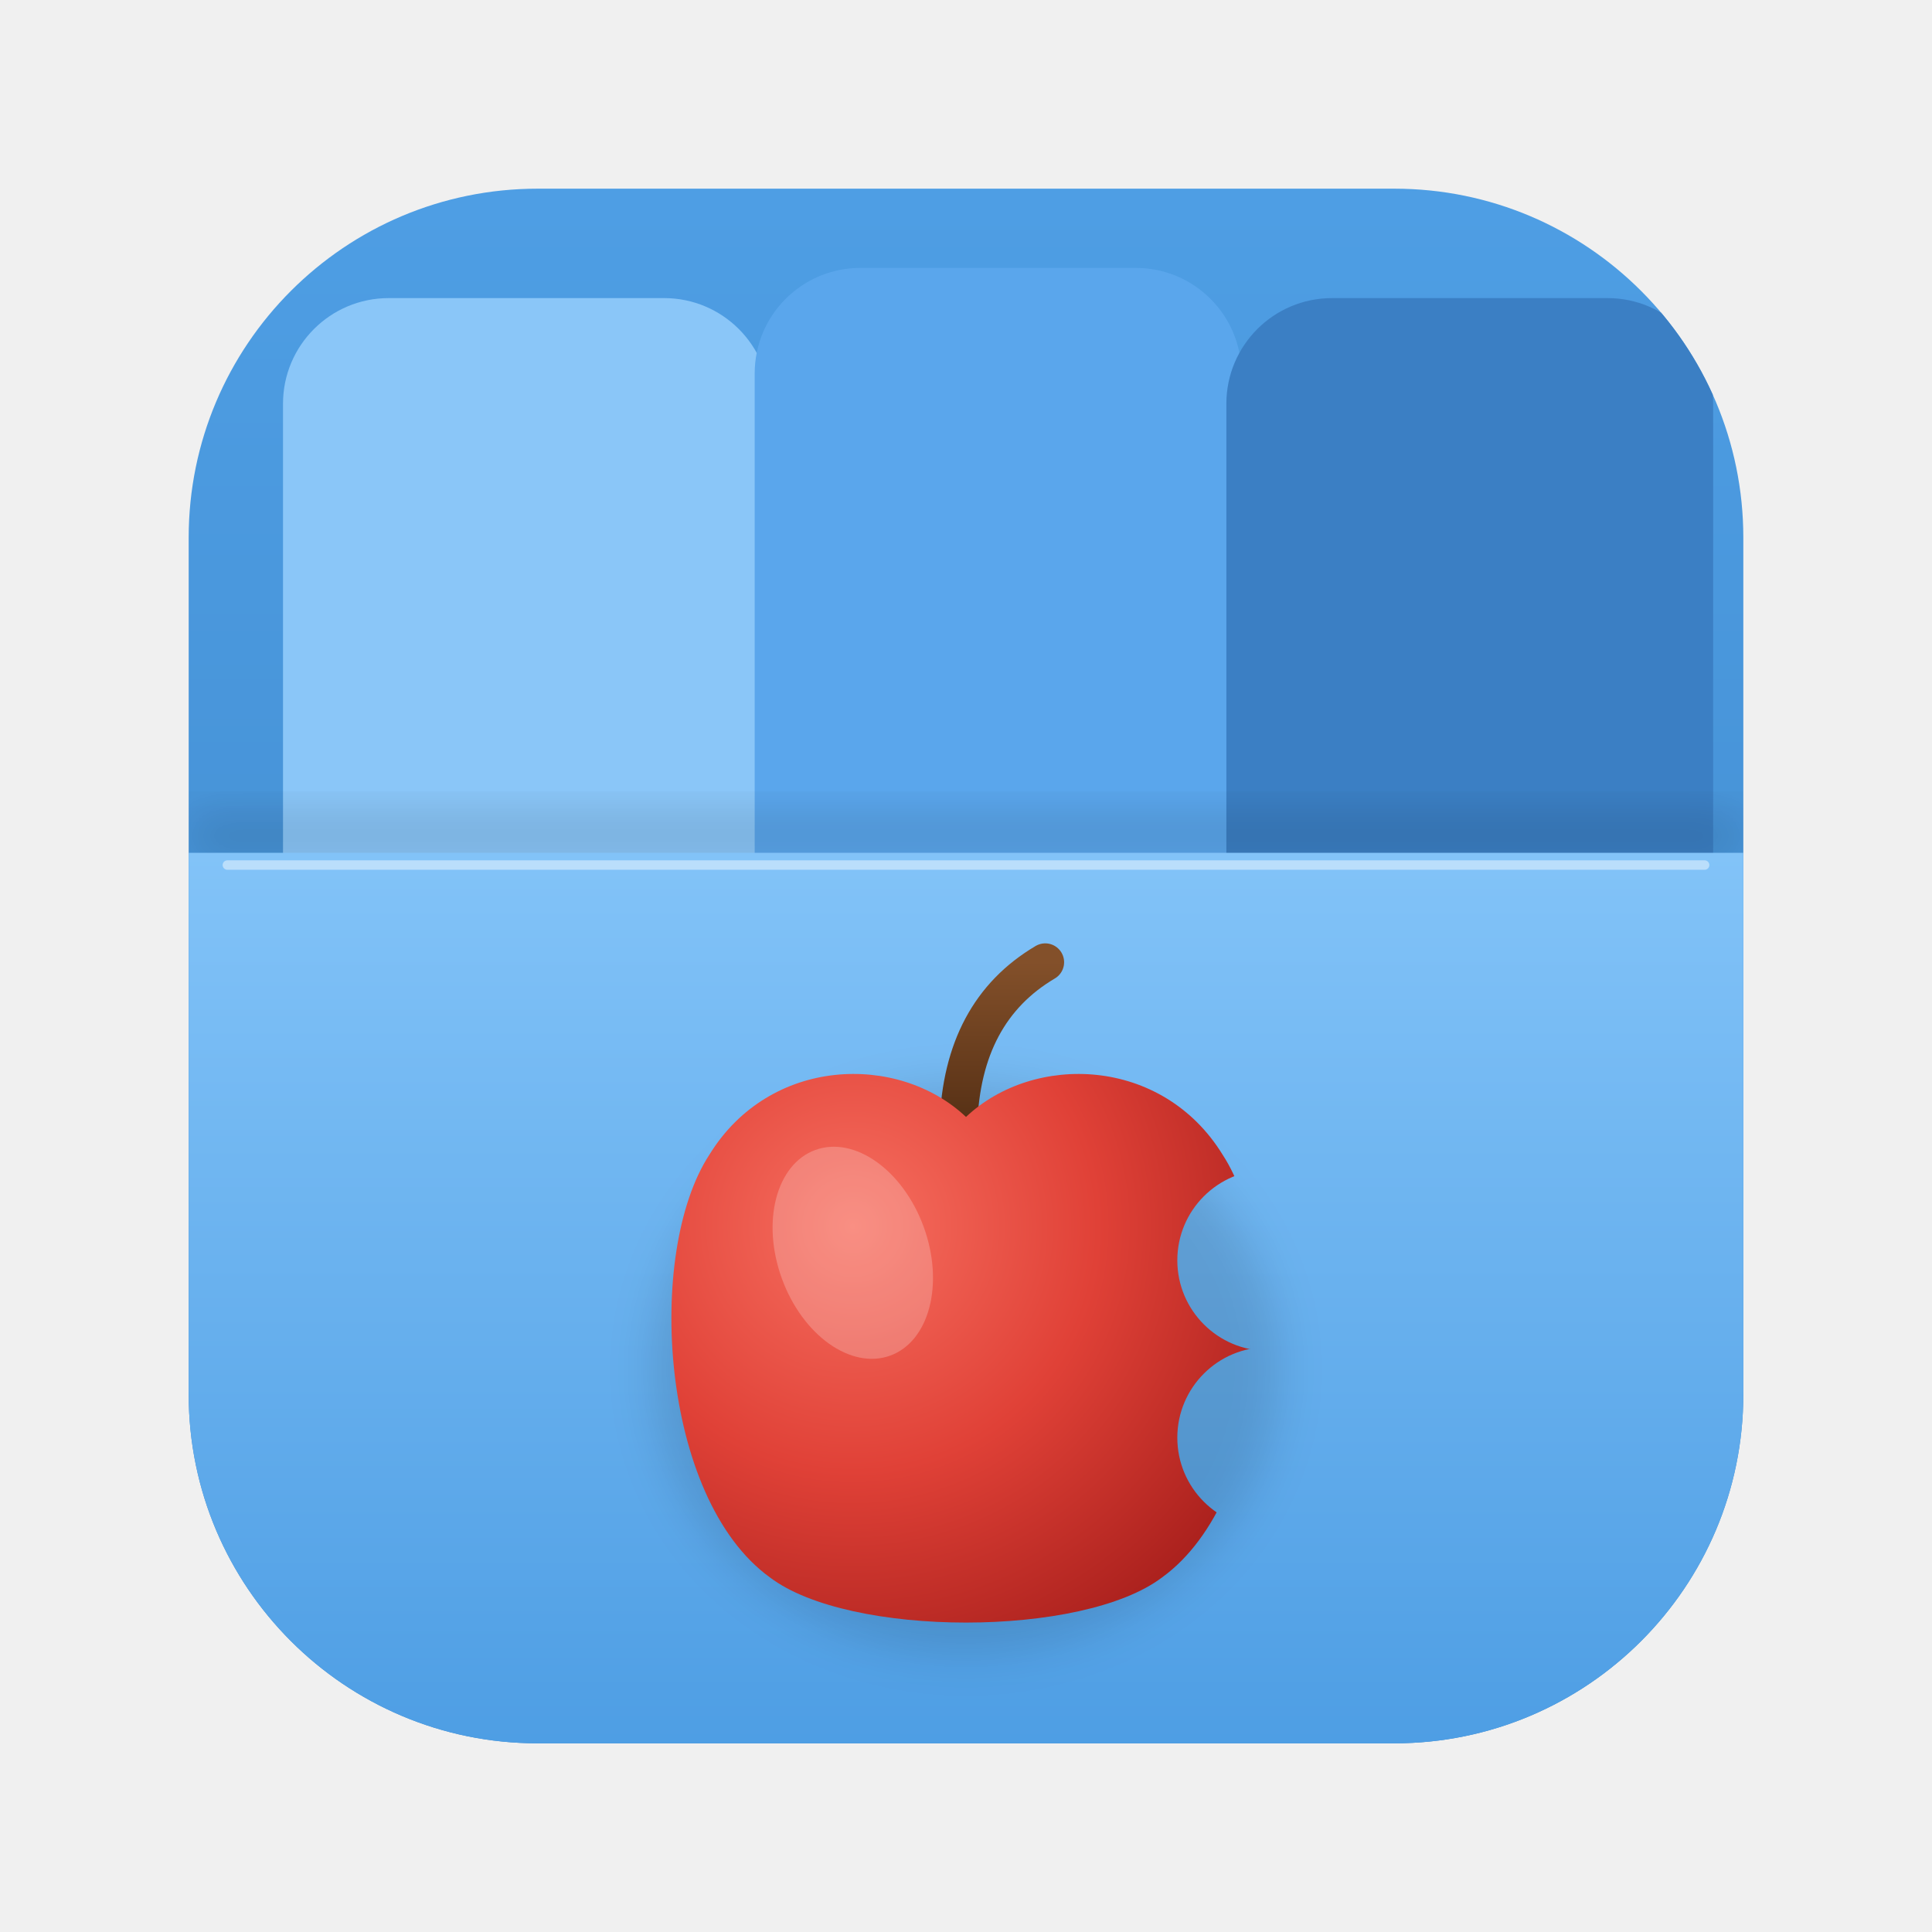
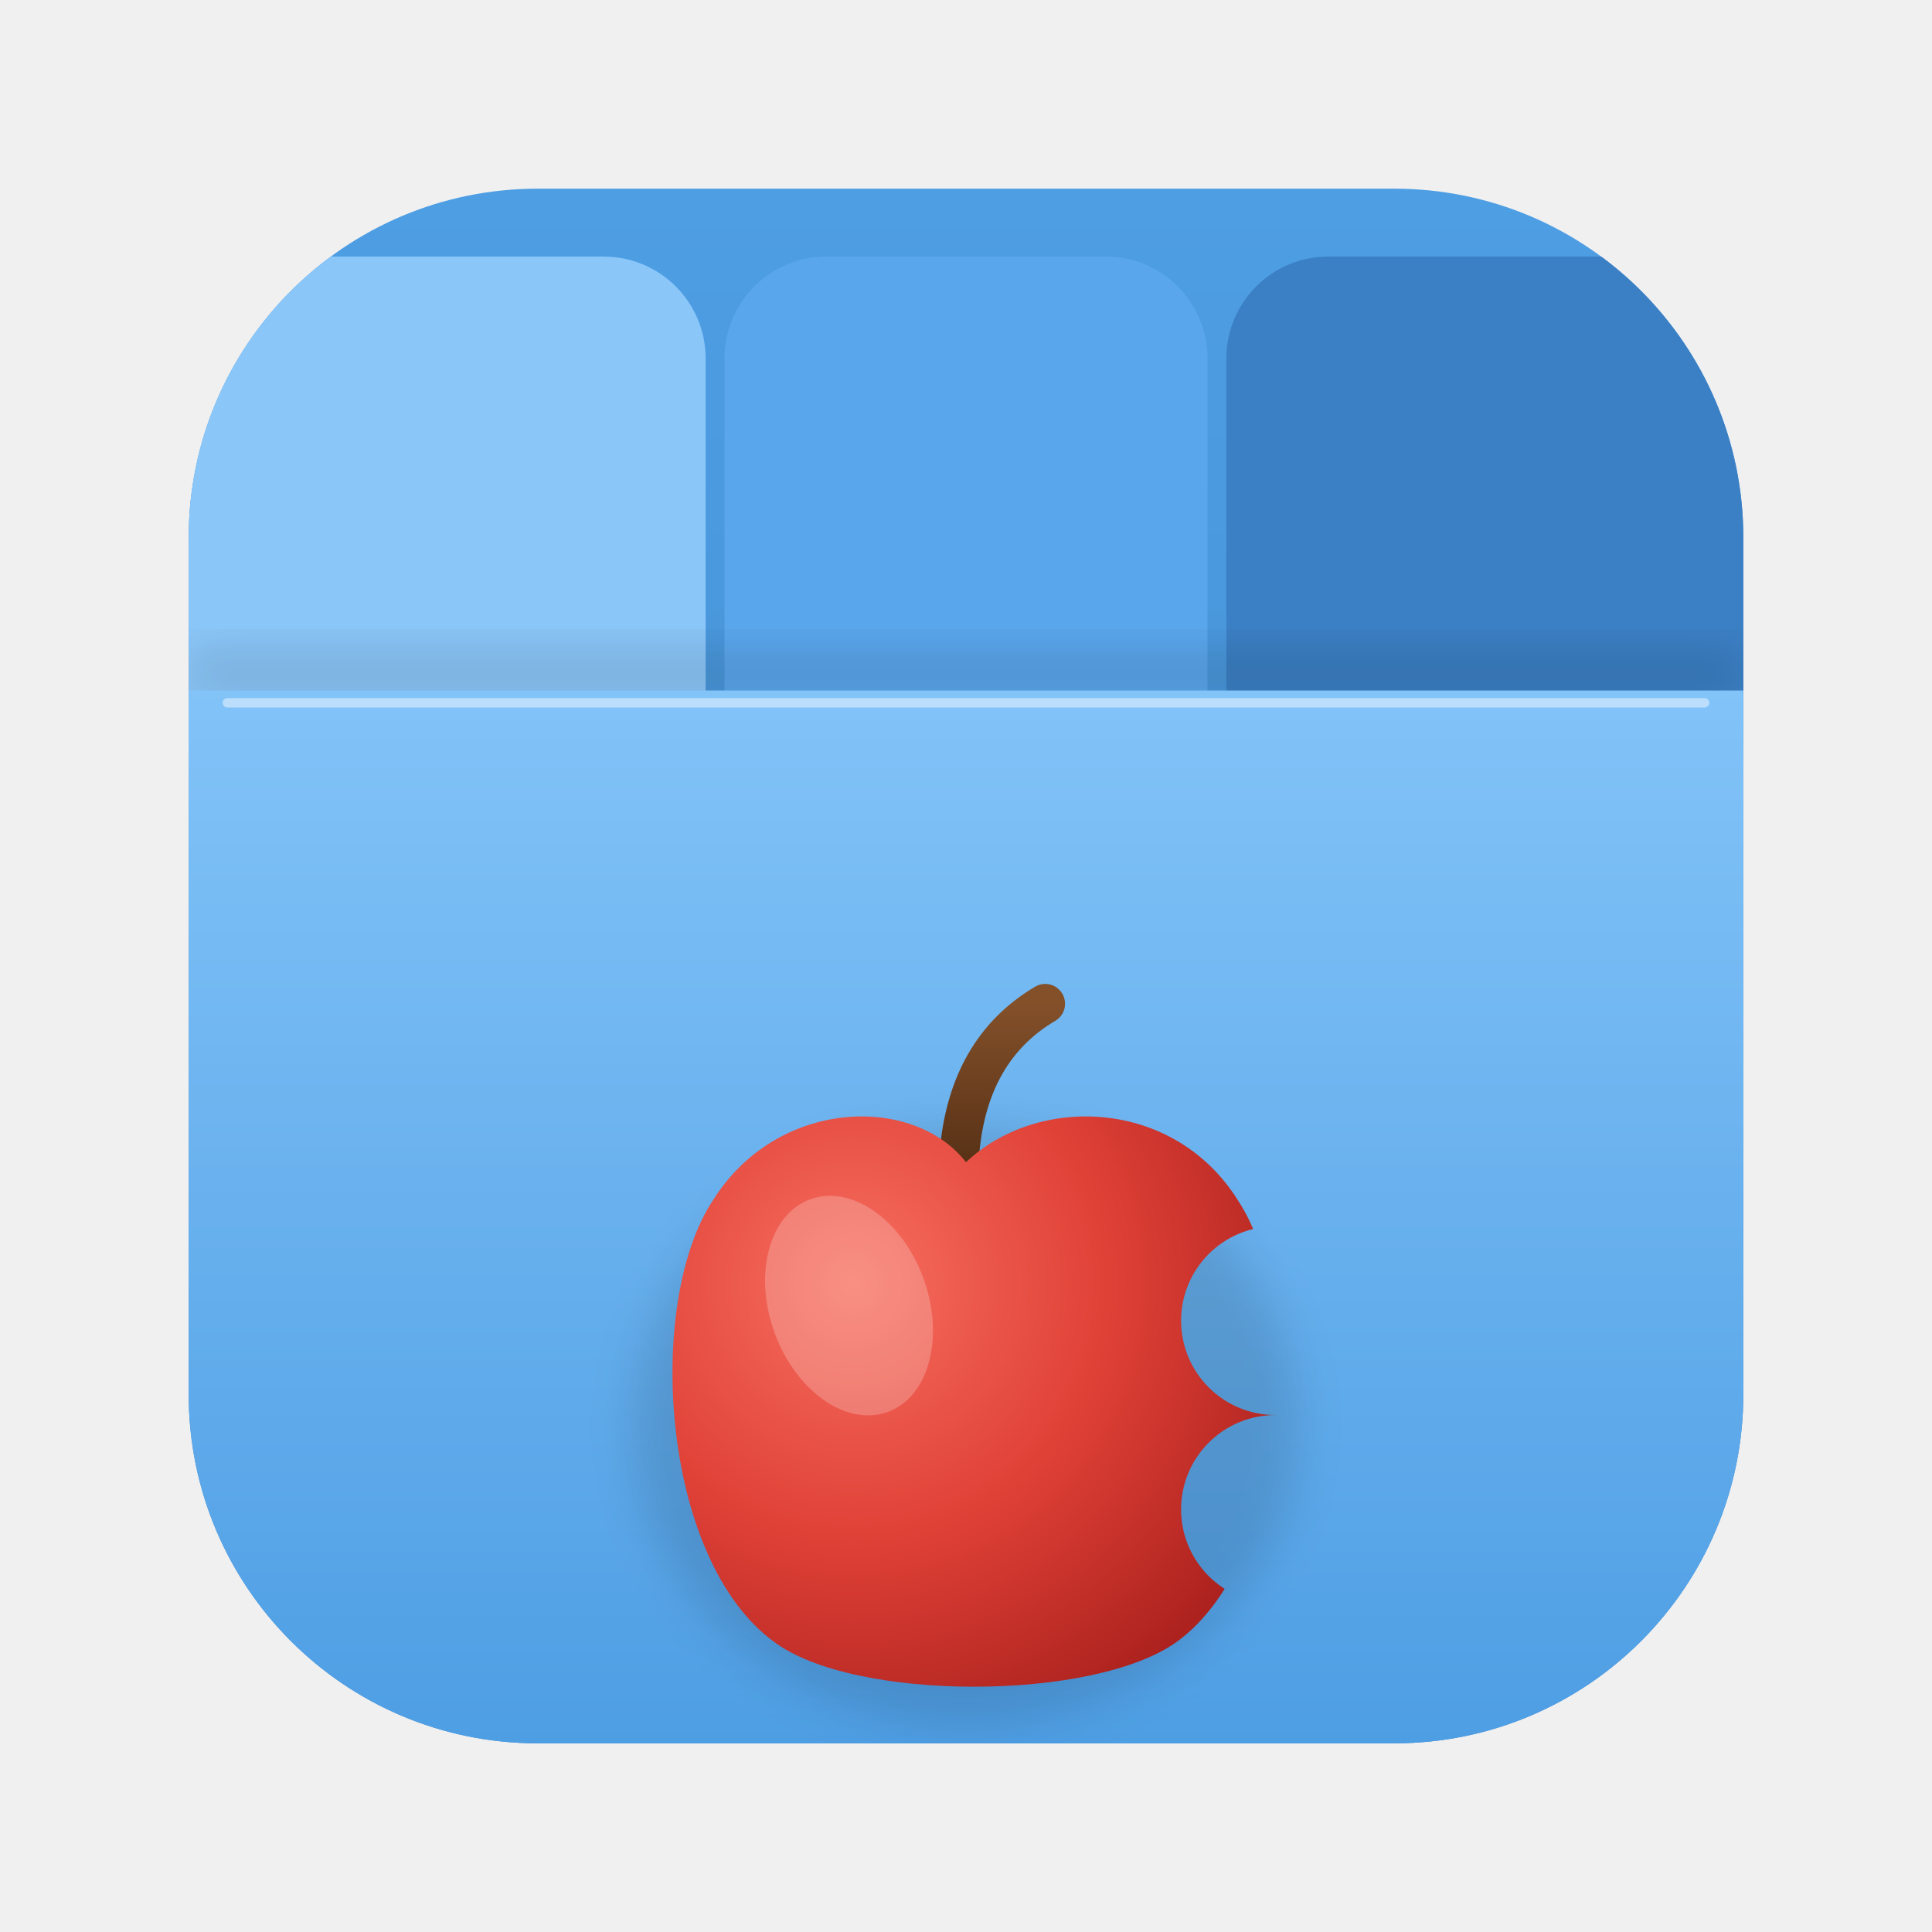
<svg xmlns="http://www.w3.org/2000/svg" width="1024" height="1024" viewBox="0 0 1024 1024">
  <defs>
    <clipPath id="sq">
      <path d="M285 100 H739 A185 185 0 0 1 924 285 V739 A185 185 0 0 1 739 924                H285 A185 185 0 0 1 100 739 V285 A185 185 0 0 1 285 100 Z" />
    </clipPath>
    <linearGradient id="base" x1="0" y1="0" x2="0" y2="1">
      <stop offset="0" stop-color="#4E9EE4" />
      <stop offset="1" stop-color="#3E86C8" />
    </linearGradient>
    <linearGradient id="pocket" x1="0" y1="0" x2="0" y2="1">
      <stop offset="0" stop-color="#82C3F8" />
      <stop offset="1" stop-color="#4E9EE4" />
    </linearGradient>
-     <radialGradient id="apple" cx="452" cy="650" r="260" gradientUnits="userSpaceOnUse">
+     <radialGradient id="apple" cx="452" cy="680" r="270" gradientUnits="userSpaceOnUse">
      <stop offset="0" stop-color="#F76F60" />
      <stop offset="0.5" stop-color="#E04137" />
      <stop offset="1" stop-color="#A61E1B" />
    </radialGradient>
    <linearGradient id="stem" x1="0" y1="0" x2="0" y2="1">
      <stop offset="0" stop-color="#83502A" />
      <stop offset="1" stop-color="#563015" />
    </linearGradient>
    <filter id="blur" x="-40%" y="-40%" width="180%" height="180%">
      <feGaussianBlur stdDeviation="12" />
    </filter>
    <mask id="bites">
      <rect x="0" y="0" width="1024" height="1024" fill="white" />
-       <circle cx="672" cy="668" r="48" fill="black" />
-       <circle cx="672" cy="762" r="48" fill="black" />
+       <circle cx="676" cy="700" r="50" fill="black" />
+       <circle cx="676" cy="800" r="50" fill="black" />
    </mask>
  </defs>
  <g clip-path="url(#sq)">
    <rect x="100" y="100" width="824" height="824" fill="url(#base)" />
-     <path d="M150 214 A56 56 0 0 1 206 158 H352 A56 56 0 0 1 408 214 V470 H150 Z" fill="#8AC6F8" />
-     <path d="M400 198 A56 56 0 0 1 456 142 H602 A56 56 0 0 1 658 198 V470 H400 Z" fill="#5AA6EC" />
-     <path d="M650 214 A56 56 0 0 1 706 158 H852 A56 56 0 0 1 908 214 V470 H650 Z" fill="#3B7FC4" />
-     <rect x="100" y="430" width="824" height="26" fill="#000000" opacity="0.12" filter="url(#blur)" />
-     <rect x="100" y="452" width="824" height="472" fill="url(#pocket)" />
-     <rect x="118" y="456" width="788" height="5" rx="2.5" fill="#FFFFFF" opacity="0.45" />
-     <ellipse cx="512" cy="726" rx="166" ry="150" fill="#000000" opacity="0.12" filter="url(#blur)" />
-     <path d="M508 596 q2 -60 46 -86" fill="none" stroke="url(#stem)" stroke-width="20" stroke-linecap="round" />
+     <path d="M100 190 A54 54 0 0 1 154 136 H320 A54 54 0 0 1 374 190 V400 H100 Z" fill="#8AC6F8" />
+     <path d="M384 190 A54 54 0 0 1 438 136 H586 A54 54 0 0 1 640 190 V400 H384 Z" fill="#5AA6EC" />
+     <path d="M650 190 A54 54 0 0 1 704 136 H870 A54 54 0 0 1 924 190 V400 H650 Z" fill="#3B7FC4" />
+     <rect x="100" y="344" width="824" height="26" fill="#000000" opacity="0.12" filter="url(#blur)" />
+     <rect x="100" y="366" width="824" height="558" fill="url(#pocket)" />
+     <rect x="118" y="370" width="788" height="5" rx="2.5" fill="#FFFFFF" opacity="0.45" />
+     <ellipse cx="512" cy="756" rx="176" ry="158" fill="#000000" opacity="0.12" filter="url(#blur)" />
+     <path d="M508 620 q2 -62 46 -88" fill="none" stroke="url(#stem)" stroke-width="21" stroke-linecap="round" />
    <g mask="url(#bites)">
-       <path d="M512 592 C548 558 616 560 648 612 C682 664 674 794 616 836                C574 868 450 868 408 836 C350 794 342 664 376 612                C408 560 476 558 512 592 Z" fill="url(#apple)" />
+       <path d="M512 616 C550 580 622 582 656 636 C692 690 684 826 624 870                C580 902 452 902 410 870 C350 826 342 690 378 636                C412 582 484 580 512 616 Z" fill="url(#apple)" />
    </g>
-     <ellipse cx="452" cy="664" rx="40" ry="58" fill="#FFFFFF" opacity="0.22" transform="rotate(-20 452 664)" />
+     <ellipse cx="450" cy="692" rx="42" ry="60" fill="#FFFFFF" opacity="0.22" transform="rotate(-20 450 692)" />
  </g>
</svg>
